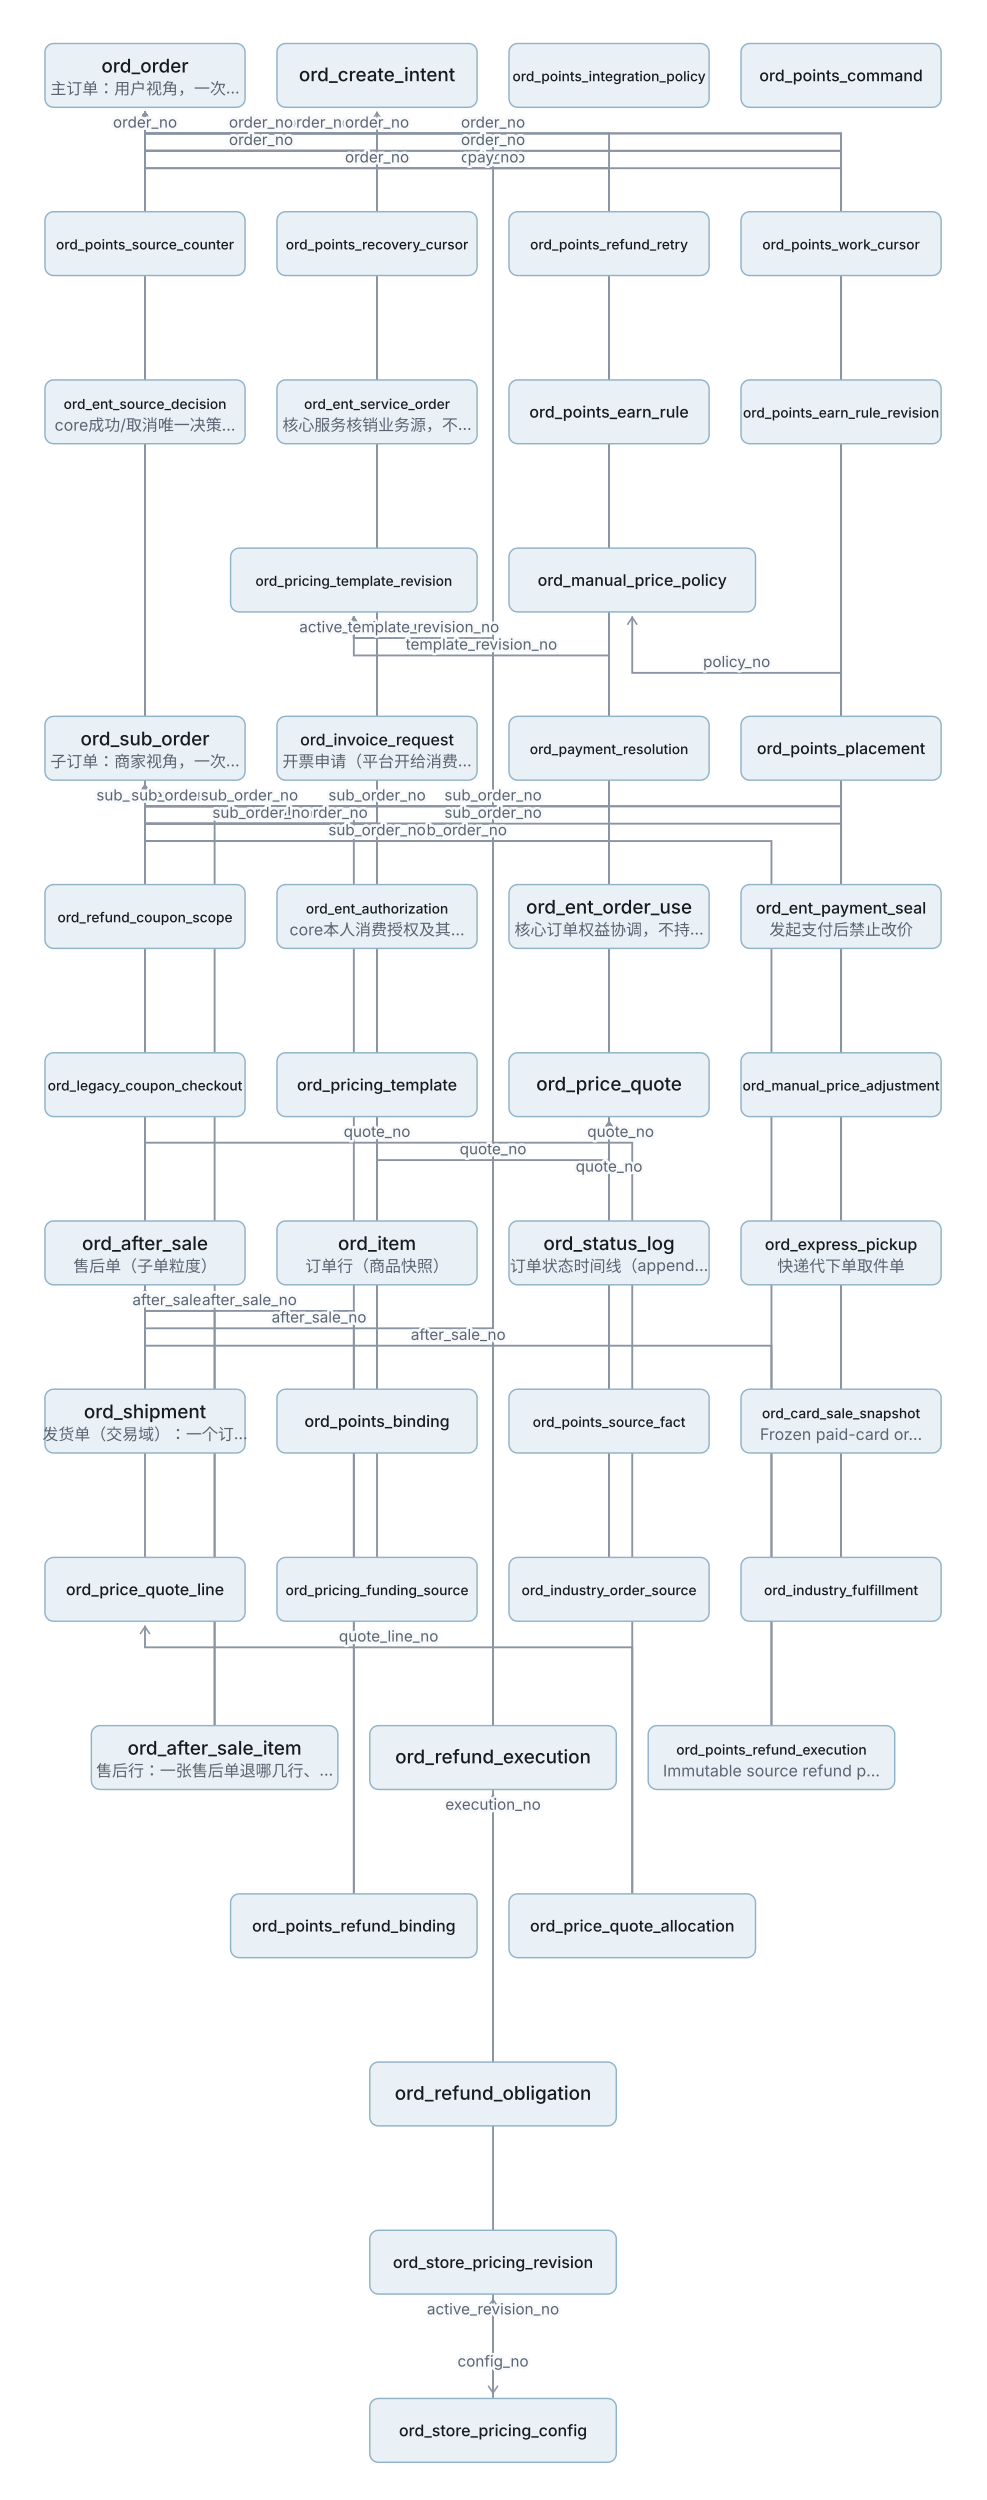
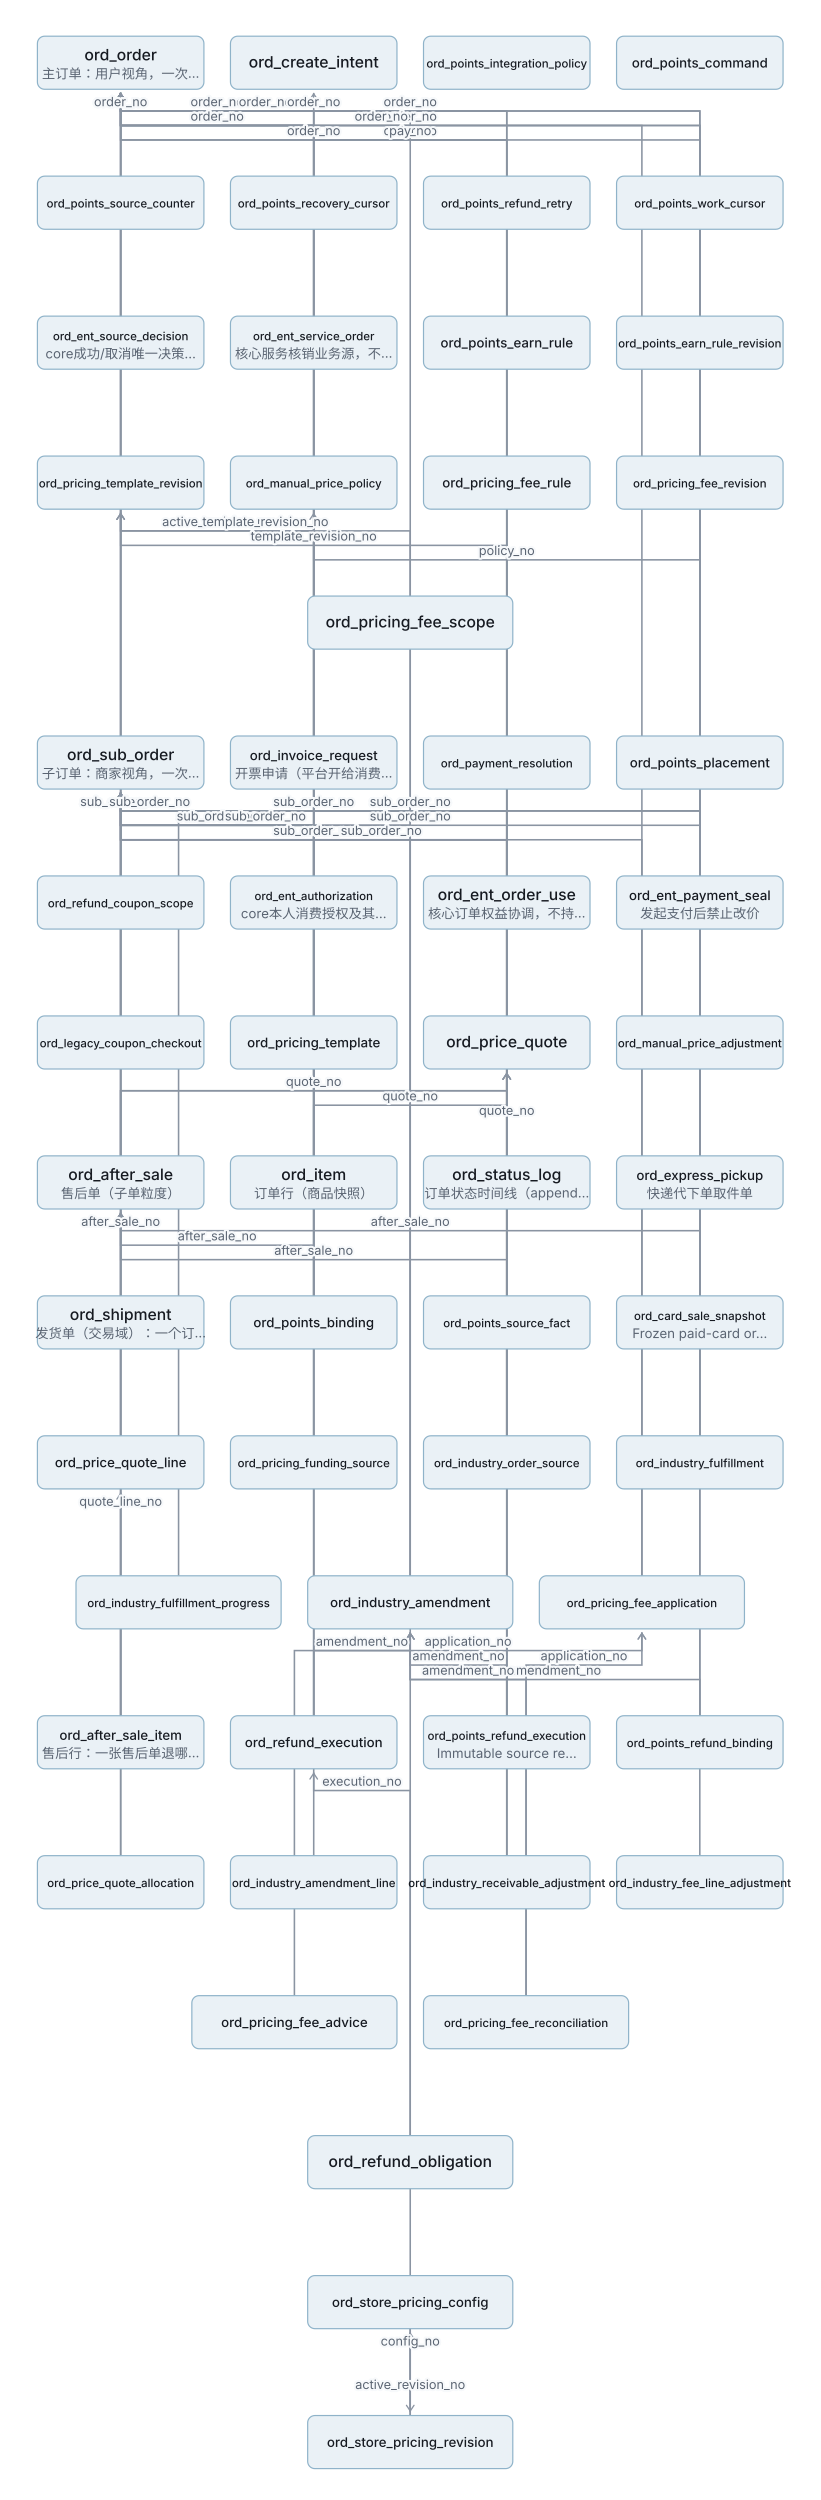
- <svg xmlns="http://www.w3.org/2000/svg" width="680" height="1724" viewBox="0 0 680 1724" role="img" font-family="system-ui,-apple-system,'PingFang SC',sans-serif">
+ <svg xmlns="http://www.w3.org/2000/svg" width="680" height="2072" viewBox="0 0 680 2072" role="img" font-family="system-ui,-apple-system,'PingFang SC',sans-serif">
  <defs>
    <marker id="a" viewBox="0 0 10 10" refX="9" refY="5" markerWidth="6" markerHeight="6" orient="auto-start-reverse">
      <path d="M2 1L8 5L2 9" fill="none" stroke="#8A94A2" stroke-width="1.4" stroke-linecap="round" />
    </marker>
    <style>.n{font-weight:500;fill:#161A21}.s{font-size:11px;fill:#5A6472}
.l{font-size:10.5px;fill:#5A6472;paint-order:stroke;stroke:#F7F9FB;stroke-width:3.5;stroke-linejoin:round}.b{font-size:11px;fill:#5A6472;letter-spacing:.1em}
.ar{stroke:#8A94A2;stroke-width:1.3;fill:none}</style>
  </defs>
-   <path class="ar" d="M100 842 L100 556 L100 556 L100 541" marker-end="url(#a)" />
+   <path class="ar" d="M100 958 L100 672 L100 672 L100 657" marker-end="url(#a)" />
+   <path class="ar" d="M100 958 L100 92 L100 92 L100 77" marker-end="url(#a)" />
+   <path class="ar" d="M260 958 L260 684 L100 684 L100 657" marker-end="url(#a)" />
+   <path class="ar" d="M260 958 L260 104 L100 104 L100 77" marker-end="url(#a)" />
+   <path class="ar" d="M420 958 L420 696 L100 696 L100 657" marker-end="url(#a)" />
+   <path class="ar" d="M100 610 L100 92 L100 92 L100 77" marker-end="url(#a)" />
+   <path class="ar" d="M260 610 L260 104 L100 104 L100 77" marker-end="url(#a)" />
+   <path class="ar" d="M580 958 L580 672 L100 672 L100 657" marker-end="url(#a)" />
+   <path class="ar" d="M580 958 L580 116 L100 116 L100 77" marker-end="url(#a)" />
+   <path class="ar" d="M100 1074 L100 672 L100 672 L100 657" marker-end="url(#a)" />
+   <path class="ar" d="M100 1422 L100 1020 L100 1020 L100 1005" marker-end="url(#a)" />
+   <path class="ar" d="M100 1422 L100 672 L100 672 L100 657" marker-end="url(#a)" />
+   <path class="ar" d="M420 610 L420 116 L260 116 L260 77" marker-end="url(#a)" />
+   <path class="ar" d="M260 1422 L260 1032 L100 1032 L100 1005" marker-end="url(#a)" />
+   <path class="ar" d="M260 1422 L260 684 L100 684 L100 657" marker-end="url(#a)" />
+   <path class="ar" d="M260 1422 L260 92 L100 92 L100 77" marker-end="url(#a)" />
+   <path class="ar" d="M420 1422 L420 1044 L100 1044 L100 1005" marker-end="url(#a)" />
+   <path class="ar" d="M420 1422 L420 696 L100 696 L100 657" marker-end="url(#a)" />
+   <path class="ar" d="M260 1074 L260 92 L100 92 L100 77" marker-end="url(#a)" />
+   <path class="ar" d="M260 1074 L260 684 L100 684 L100 657" marker-end="url(#a)" />
+   <path class="ar" d="M420 1074 L420 696 L100 696 L100 657" marker-end="url(#a)" />
+   <path class="ar" d="M580 610 L580 92 L100 92 L100 77" marker-end="url(#a)" />
+   <path class="ar" d="M580 1422 L580 1020 L100 1020 L100 1005" marker-end="url(#a)" />
+   <path class="ar" d="M580 1422 L580 672 L100 672 L100 657" marker-end="url(#a)" />
+   <path class="ar" d="M100 726 L100 92 L100 92 L100 77" marker-end="url(#a)" />
+   <path class="ar" d="M340 1770 L340 1484 L260 1484 L260 1469" marker-end="url(#a)" />
+   <path class="ar" d="M260 726 L260 104 L100 104 L100 77" marker-end="url(#a)" />
+   <path class="ar" d="M580 1074 L580 104 L100 104 L100 77" marker-end="url(#a)" />
+   <path class="ar" d="M580 1074 L580 672 L100 672 L100 657" marker-end="url(#a)" />
+   <path class="ar" d="M420 726 L420 116 L100 116 L100 77" marker-end="url(#a)" />
+   <path class="ar" d="M580 726 L580 92 L100 92 L100 77" marker-end="url(#a)" />
  <path class="ar" d="M100 842 L100 92 L100 92 L100 77" marker-end="url(#a)" />
-   <path class="ar" d="M260 842 L260 568 L100 568 L100 541" marker-end="url(#a)" />
-   <path class="ar" d="M260 842 L260 104 L100 104 L100 77" marker-end="url(#a)" />
-   <path class="ar" d="M420 842 L420 580 L100 580 L100 541" marker-end="url(#a)" />
-   <path class="ar" d="M100 494 L100 92 L100 92 L100 77" marker-end="url(#a)" />
-   <path class="ar" d="M260 494 L260 104 L100 104 L100 77" marker-end="url(#a)" />
-   <path class="ar" d="M580 842 L580 556 L100 556 L100 541" marker-end="url(#a)" />
-   <path class="ar" d="M580 842 L580 116 L100 116 L100 77" marker-end="url(#a)" />
-   <path class="ar" d="M100 958 L100 556 L100 556 L100 541" marker-end="url(#a)" />
-   <path class="ar" d="M148 1190 L148 904 L100 904 L100 889" marker-end="url(#a)" />
-   <path class="ar" d="M148 1190 L148 556 L100 556 L100 541" marker-end="url(#a)" />
-   <path class="ar" d="M420 494 L420 116 L260 116 L260 77" marker-end="url(#a)" />
-   <path class="ar" d="M340 1190 L340 916 L100 916 L100 889" marker-end="url(#a)" />
-   <path class="ar" d="M340 1190 L340 568 L100 568 L100 541" marker-end="url(#a)" />
-   <path class="ar" d="M340 1190 L340 92 L100 92 L100 77" marker-end="url(#a)" />
-   <path class="ar" d="M532 1190 L532 928 L100 928 L100 889" marker-end="url(#a)" />
-   <path class="ar" d="M532 1190 L532 580 L100 580 L100 541" marker-end="url(#a)" />
-   <path class="ar" d="M260 958 L260 92 L100 92 L100 77" marker-end="url(#a)" />
-   <path class="ar" d="M260 958 L260 568 L100 568 L100 541" marker-end="url(#a)" />
-   <path class="ar" d="M420 958 L420 580 L100 580 L100 541" marker-end="url(#a)" />
-   <path class="ar" d="M580 494 L580 92 L100 92 L100 77" marker-end="url(#a)" />
-   <path class="ar" d="M244 1306 L244 904 L100 904 L100 889" marker-end="url(#a)" />
-   <path class="ar" d="M244 1306 L244 556 L100 556 L100 541" marker-end="url(#a)" />
-   <path class="ar" d="M100 610 L100 92 L100 92 L100 77" marker-end="url(#a)" />
-   <path class="ar" d="M340 1422 L340 1252 L340 1252 L340 1237" marker-end="url(#a)" />
-   <path class="ar" d="M260 610 L260 104 L100 104 L100 77" marker-end="url(#a)" />
-   <path class="ar" d="M580 958 L580 104 L100 104 L100 77" marker-end="url(#a)" />
-   <path class="ar" d="M580 958 L580 556 L100 556 L100 541" marker-end="url(#a)" />
-   <path class="ar" d="M420 610 L420 116 L100 116 L100 77" marker-end="url(#a)" />
-   <path class="ar" d="M580 610 L580 92 L100 92 L100 77" marker-end="url(#a)" />
-   <path class="ar" d="M100 726 L100 92 L100 92 L100 77" marker-end="url(#a)" />
-   <path class="ar" d="M260 726 L260 440 L244 440 L244 425" marker-end="url(#a)" />
-   <path class="ar" d="M340 1654 L340 1600 L340 1600 L340 1585" marker-end="url(#a)" />
-   <path class="ar" d="M340 1582 L340 1636 L340 1636 L340 1651" marker-end="url(#a)" />
-   <path class="ar" d="M340 1538 L340 440 L244 440 L244 425" marker-end="url(#a)" />
-   <path class="ar" d="M420 726 L420 452 L244 452 L244 425" marker-end="url(#a)" />
-   <path class="ar" d="M100 1074 L100 788 L420 788 L420 773" marker-end="url(#a)" />
-   <path class="ar" d="M436 1306 L436 788 L420 788 L420 773" marker-end="url(#a)" />
-   <path class="ar" d="M436 1306 L436 1136 L100 1136 L100 1121" marker-end="url(#a)" />
-   <path class="ar" d="M260 1074 L260 800 L420 800 L420 773" marker-end="url(#a)" />
-   <path class="ar" d="M420 1074 L420 92 L100 92 L100 77" marker-end="url(#a)" />
-   <path class="ar" d="M420 1074 L420 556 L100 556 L100 541" marker-end="url(#a)" />
-   <path class="ar" d="M420 1074 L420 812 L420 812 L420 773" marker-end="url(#a)" />
-   <path class="ar" d="M580 1074 L580 104 L100 104 L100 77" marker-end="url(#a)" />
-   <path class="ar" d="M580 1074 L580 568 L100 568 L100 541" marker-end="url(#a)" />
-   <path class="ar" d="M580 726 L580 464 L436 464 L436 425" marker-end="url(#a)" />
+   <path class="ar" d="M260 842 L260 440 L100 440 L100 425" marker-end="url(#a)" />
+   <path class="ar" d="M340 1930 L340 1984 L340 1984 L340 1999" marker-end="url(#a)" />
+   <path class="ar" d="M340 2002 L340 1948 L340 1948 L340 1933" marker-end="url(#a)" />
+   <path class="ar" d="M340 2002 L340 440 L100 440 L100 425" marker-end="url(#a)" />
+   <path class="ar" d="M420 842 L420 452 L100 452 L100 425" marker-end="url(#a)" />
+   <path class="ar" d="M100 1190 L100 904 L420 904 L420 889" marker-end="url(#a)" />
+   <path class="ar" d="M100 1538 L100 904 L420 904 L420 889" marker-end="url(#a)" />
+   <path class="ar" d="M100 1538 L100 1252 L100 1252 L100 1237" marker-end="url(#a)" />
+   <path class="ar" d="M260 1190 L260 916 L420 916 L420 889" marker-end="url(#a)" />
+   <path class="ar" d="M420 1190 L420 92 L100 92 L100 77" marker-end="url(#a)" />
+   <path class="ar" d="M420 1190 L420 672 L100 672 L100 657" marker-end="url(#a)" />
+   <path class="ar" d="M420 1190 L420 928 L420 928 L420 889" marker-end="url(#a)" />
+   <path class="ar" d="M580 1190 L580 104 L100 104 L100 77" marker-end="url(#a)" />
+   <path class="ar" d="M580 1190 L580 684 L100 684 L100 657" marker-end="url(#a)" />
+   <path class="ar" d="M580 842 L580 464 L260 464 L260 425" marker-end="url(#a)" />
+   <path class="ar" d="M148 1306 L148 672 L100 672 L100 657" marker-end="url(#a)" />
+   <path class="ar" d="M340 1306 L340 92 L100 92 L100 77" marker-end="url(#a)" />
+   <path class="ar" d="M340 1306 L340 684 L100 684 L100 657" marker-end="url(#a)" />
+   <path class="ar" d="M260 1538 L260 1368 L340 1368 L340 1353" marker-end="url(#a)" />
+   <path class="ar" d="M420 1538 L420 92 L100 92 L100 77" marker-end="url(#a)" />
+   <path class="ar" d="M420 1538 L420 672 L100 672 L100 657" marker-end="url(#a)" />
+   <path class="ar" d="M420 1538 L420 1380 L340 1380 L340 1353" marker-end="url(#a)" />
+   <path class="ar" d="M580 1538 L580 1392 L340 1392 L340 1353" marker-end="url(#a)" />
+   <path class="ar" d="M532 1306 L532 104 L100 104 L100 77" marker-end="url(#a)" />
+   <path class="ar" d="M532 1306 L532 696 L100 696 L100 657" marker-end="url(#a)" />
+   <path class="ar" d="M244 1654 L244 1368 L532 1368 L532 1353" marker-end="url(#a)" />
+   <path class="ar" d="M436 1654 L436 1380 L532 1380 L532 1353" marker-end="url(#a)" />
+   <path class="ar" d="M436 1654 L436 1392 L340 1392 L340 1353" marker-end="url(#a)" />
  <rect x="31" y="30" width="138" height="44" rx="6" fill="#EAF1F6" stroke="#8FB3C9" />
  <text class="n" x="100" y="50" text-anchor="middle" font-size="13">ord_order</text>
  <text class="s" x="100" y="65" text-anchor="middle">主订单：用户视角，一次…</text>
  <rect x="191" y="30" width="138" height="44" rx="6" fill="#EAF1F6" stroke="#8FB3C9" />
  <text class="n" x="260" y="56" text-anchor="middle" font-size="13">ord_create_intent</text>
  <rect x="351" y="30" width="138" height="44" rx="6" fill="#EAF1F6" stroke="#8FB3C9" />
  <text class="n" x="420" y="56" text-anchor="middle" font-size="9.5">ord_points_integration_policy</text>
  <rect x="511" y="30" width="138" height="44" rx="6" fill="#EAF1F6" stroke="#8FB3C9" />
  <text class="n" x="580" y="56" text-anchor="middle" font-size="11">ord_points_command</text>
  <rect x="31" y="146" width="138" height="44" rx="6" fill="#EAF1F6" stroke="#8FB3C9" />
  <text class="n" x="100" y="172" text-anchor="middle" font-size="9.5">ord_points_source_counter</text>
  <rect x="191" y="146" width="138" height="44" rx="6" fill="#EAF1F6" stroke="#8FB3C9" />
  <text class="n" x="260" y="172" text-anchor="middle" font-size="9.5">ord_points_recovery_cursor</text>
  <rect x="351" y="146" width="138" height="44" rx="6" fill="#EAF1F6" stroke="#8FB3C9" />
  <text class="n" x="420" y="172" text-anchor="middle" font-size="9.5">ord_points_refund_retry</text>
  <rect x="511" y="146" width="138" height="44" rx="6" fill="#EAF1F6" stroke="#8FB3C9" />
  <text class="n" x="580" y="172" text-anchor="middle" font-size="9.5">ord_points_work_cursor</text>
  <rect x="31" y="262" width="138" height="44" rx="6" fill="#EAF1F6" stroke="#8FB3C9" />
  <text class="n" x="100" y="282" text-anchor="middle" font-size="9.5">ord_ent_source_decision</text>
  <text class="s" x="100" y="297" text-anchor="middle">core成功/取消唯一决策…</text>
  <rect x="191" y="262" width="138" height="44" rx="6" fill="#EAF1F6" stroke="#8FB3C9" />
  <text class="n" x="260" y="282" text-anchor="middle" font-size="9.5">ord_ent_service_order</text>
  <text class="s" x="260" y="297" text-anchor="middle">核心服务核销业务源，不…</text>
  <rect x="351" y="262" width="138" height="44" rx="6" fill="#EAF1F6" stroke="#8FB3C9" />
  <text class="n" x="420" y="288" text-anchor="middle" font-size="11">ord_points_earn_rule</text>
  <rect x="511" y="262" width="138" height="44" rx="6" fill="#EAF1F6" stroke="#8FB3C9" />
  <text class="n" x="580" y="288" text-anchor="middle" font-size="9.5">ord_points_earn_rule_revision</text>
-   <rect x="159" y="378" width="170" height="44" rx="6" fill="#EAF1F6" stroke="#8FB3C9" />
-   <text class="n" x="244" y="404" text-anchor="middle" font-size="9.5">ord_pricing_template_revision</text>
-   <rect x="351" y="378" width="170" height="44" rx="6" fill="#EAF1F6" stroke="#8FB3C9" />
-   <text class="n" x="436" y="404" text-anchor="middle" font-size="11">ord_manual_price_policy</text>
-   <rect x="31" y="494" width="138" height="44" rx="6" fill="#EAF1F6" stroke="#8FB3C9" />
-   <text class="n" x="100" y="514" text-anchor="middle" font-size="13">ord_sub_order</text>
-   <text class="s" x="100" y="529" text-anchor="middle">子订单：商家视角，一次…</text>
-   <rect x="191" y="494" width="138" height="44" rx="6" fill="#EAF1F6" stroke="#8FB3C9" />
-   <text class="n" x="260" y="514" text-anchor="middle" font-size="11">ord_invoice_request</text>
-   <text class="s" x="260" y="529" text-anchor="middle">开票申请（平台开给消费…</text>
-   <rect x="351" y="494" width="138" height="44" rx="6" fill="#EAF1F6" stroke="#8FB3C9" />
-   <text class="n" x="420" y="520" text-anchor="middle" font-size="9.5">ord_payment_resolution</text>
-   <rect x="511" y="494" width="138" height="44" rx="6" fill="#EAF1F6" stroke="#8FB3C9" />
-   <text class="n" x="580" y="520" text-anchor="middle" font-size="11">ord_points_placement</text>
+   <rect x="31" y="378" width="138" height="44" rx="6" fill="#EAF1F6" stroke="#8FB3C9" />
+   <text class="n" x="100" y="404" text-anchor="middle" font-size="9.5">ord_pricing_template_revision</text>
+   <rect x="191" y="378" width="138" height="44" rx="6" fill="#EAF1F6" stroke="#8FB3C9" />
+   <text class="n" x="260" y="404" text-anchor="middle" font-size="9.5">ord_manual_price_policy</text>
+   <rect x="351" y="378" width="138" height="44" rx="6" fill="#EAF1F6" stroke="#8FB3C9" />
+   <text class="n" x="420" y="404" text-anchor="middle" font-size="11">ord_pricing_fee_rule</text>
+   <rect x="511" y="378" width="138" height="44" rx="6" fill="#EAF1F6" stroke="#8FB3C9" />
+   <text class="n" x="580" y="404" text-anchor="middle" font-size="9.5">ord_pricing_fee_revision</text>
+   <rect x="255" y="494" width="170" height="44" rx="6" fill="#EAF1F6" stroke="#8FB3C9" />
+   <text class="n" x="340" y="520" text-anchor="middle" font-size="13">ord_pricing_fee_scope</text>
  <rect x="31" y="610" width="138" height="44" rx="6" fill="#EAF1F6" stroke="#8FB3C9" />
-   <text class="n" x="100" y="636" text-anchor="middle" font-size="9.5">ord_refund_coupon_scope</text>
+   <text class="n" x="100" y="630" text-anchor="middle" font-size="13">ord_sub_order</text>
+   <text class="s" x="100" y="645" text-anchor="middle">子订单：商家视角，一次…</text>
  <rect x="191" y="610" width="138" height="44" rx="6" fill="#EAF1F6" stroke="#8FB3C9" />
-   <text class="n" x="260" y="630" text-anchor="middle" font-size="9.5">ord_ent_authorization</text>
-   <text class="s" x="260" y="645" text-anchor="middle">core本人消费授权及其…</text>
+   <text class="n" x="260" y="630" text-anchor="middle" font-size="11">ord_invoice_request</text>
+   <text class="s" x="260" y="645" text-anchor="middle">开票申请（平台开给消费…</text>
  <rect x="351" y="610" width="138" height="44" rx="6" fill="#EAF1F6" stroke="#8FB3C9" />
-   <text class="n" x="420" y="630" text-anchor="middle" font-size="13">ord_ent_order_use</text>
-   <text class="s" x="420" y="645" text-anchor="middle">核心订单权益协调，不持…</text>
+   <text class="n" x="420" y="636" text-anchor="middle" font-size="9.5">ord_payment_resolution</text>
  <rect x="511" y="610" width="138" height="44" rx="6" fill="#EAF1F6" stroke="#8FB3C9" />
-   <text class="n" x="580" y="630" text-anchor="middle" font-size="11">ord_ent_payment_seal</text>
-   <text class="s" x="580" y="645" text-anchor="middle">发起支付后禁止改价</text>
+   <text class="n" x="580" y="636" text-anchor="middle" font-size="11">ord_points_placement</text>
  <rect x="31" y="726" width="138" height="44" rx="6" fill="#EAF1F6" stroke="#8FB3C9" />
-   <text class="n" x="100" y="752" text-anchor="middle" font-size="9.5">ord_legacy_coupon_checkout</text>
+   <text class="n" x="100" y="752" text-anchor="middle" font-size="9.5">ord_refund_coupon_scope</text>
  <rect x="191" y="726" width="138" height="44" rx="6" fill="#EAF1F6" stroke="#8FB3C9" />
-   <text class="n" x="260" y="752" text-anchor="middle" font-size="11">ord_pricing_template</text>
+   <text class="n" x="260" y="746" text-anchor="middle" font-size="9.5">ord_ent_authorization</text>
+   <text class="s" x="260" y="761" text-anchor="middle">core本人消费授权及其…</text>
  <rect x="351" y="726" width="138" height="44" rx="6" fill="#EAF1F6" stroke="#8FB3C9" />
-   <text class="n" x="420" y="752" text-anchor="middle" font-size="13">ord_price_quote</text>
+   <text class="n" x="420" y="746" text-anchor="middle" font-size="13">ord_ent_order_use</text>
+   <text class="s" x="420" y="761" text-anchor="middle">核心订单权益协调，不持…</text>
  <rect x="511" y="726" width="138" height="44" rx="6" fill="#EAF1F6" stroke="#8FB3C9" />
-   <text class="n" x="580" y="752" text-anchor="middle" font-size="9.5">ord_manual_price_adjustment</text>
+   <text class="n" x="580" y="746" text-anchor="middle" font-size="11">ord_ent_payment_seal</text>
+   <text class="s" x="580" y="761" text-anchor="middle">发起支付后禁止改价</text>
  <rect x="31" y="842" width="138" height="44" rx="6" fill="#EAF1F6" stroke="#8FB3C9" />
-   <text class="n" x="100" y="862" text-anchor="middle" font-size="13">ord_after_sale</text>
-   <text class="s" x="100" y="877" text-anchor="middle">售后单（子单粒度）</text>
+   <text class="n" x="100" y="868" text-anchor="middle" font-size="9.5">ord_legacy_coupon_checkout</text>
  <rect x="191" y="842" width="138" height="44" rx="6" fill="#EAF1F6" stroke="#8FB3C9" />
-   <text class="n" x="260" y="862" text-anchor="middle" font-size="13">ord_item</text>
-   <text class="s" x="260" y="877" text-anchor="middle">订单行（商品快照）</text>
+   <text class="n" x="260" y="868" text-anchor="middle" font-size="11">ord_pricing_template</text>
  <rect x="351" y="842" width="138" height="44" rx="6" fill="#EAF1F6" stroke="#8FB3C9" />
-   <text class="n" x="420" y="862" text-anchor="middle" font-size="13">ord_status_log</text>
-   <text class="s" x="420" y="877" text-anchor="middle">订单状态时间线（append…</text>
+   <text class="n" x="420" y="868" text-anchor="middle" font-size="13">ord_price_quote</text>
  <rect x="511" y="842" width="138" height="44" rx="6" fill="#EAF1F6" stroke="#8FB3C9" />
-   <text class="n" x="580" y="862" text-anchor="middle" font-size="11">ord_express_pickup</text>
-   <text class="s" x="580" y="877" text-anchor="middle">快递代下单取件单</text>
+   <text class="n" x="580" y="868" text-anchor="middle" font-size="9.5">ord_manual_price_adjustment</text>
  <rect x="31" y="958" width="138" height="44" rx="6" fill="#EAF1F6" stroke="#8FB3C9" />
-   <text class="n" x="100" y="978" text-anchor="middle" font-size="13">ord_shipment</text>
-   <text class="s" x="100" y="993" text-anchor="middle">发货单（交易域）：一个订…</text>
+   <text class="n" x="100" y="978" text-anchor="middle" font-size="13">ord_after_sale</text>
+   <text class="s" x="100" y="993" text-anchor="middle">售后单（子单粒度）</text>
  <rect x="191" y="958" width="138" height="44" rx="6" fill="#EAF1F6" stroke="#8FB3C9" />
-   <text class="n" x="260" y="984" text-anchor="middle" font-size="11">ord_points_binding</text>
+   <text class="n" x="260" y="978" text-anchor="middle" font-size="13">ord_item</text>
+   <text class="s" x="260" y="993" text-anchor="middle">订单行（商品快照）</text>
  <rect x="351" y="958" width="138" height="44" rx="6" fill="#EAF1F6" stroke="#8FB3C9" />
-   <text class="n" x="420" y="984" text-anchor="middle" font-size="9.5">ord_points_source_fact</text>
+   <text class="n" x="420" y="978" text-anchor="middle" font-size="13">ord_status_log</text>
+   <text class="s" x="420" y="993" text-anchor="middle">订单状态时间线（append…</text>
  <rect x="511" y="958" width="138" height="44" rx="6" fill="#EAF1F6" stroke="#8FB3C9" />
-   <text class="n" x="580" y="978" text-anchor="middle" font-size="9.5">ord_card_sale_snapshot</text>
-   <text class="s" x="580" y="993" text-anchor="middle">Frozen paid-card or…</text>
+   <text class="n" x="580" y="978" text-anchor="middle" font-size="11">ord_express_pickup</text>
+   <text class="s" x="580" y="993" text-anchor="middle">快递代下单取件单</text>
  <rect x="31" y="1074" width="138" height="44" rx="6" fill="#EAF1F6" stroke="#8FB3C9" />
-   <text class="n" x="100" y="1100" text-anchor="middle" font-size="11">ord_price_quote_line</text>
+   <text class="n" x="100" y="1094" text-anchor="middle" font-size="13">ord_shipment</text>
+   <text class="s" x="100" y="1109" text-anchor="middle">发货单（交易域）：一个订…</text>
  <rect x="191" y="1074" width="138" height="44" rx="6" fill="#EAF1F6" stroke="#8FB3C9" />
-   <text class="n" x="260" y="1100" text-anchor="middle" font-size="9.5">ord_pricing_funding_source</text>
+   <text class="n" x="260" y="1100" text-anchor="middle" font-size="11">ord_points_binding</text>
  <rect x="351" y="1074" width="138" height="44" rx="6" fill="#EAF1F6" stroke="#8FB3C9" />
-   <text class="n" x="420" y="1100" text-anchor="middle" font-size="9.5">ord_industry_order_source</text>
+   <text class="n" x="420" y="1100" text-anchor="middle" font-size="9.5">ord_points_source_fact</text>
  <rect x="511" y="1074" width="138" height="44" rx="6" fill="#EAF1F6" stroke="#8FB3C9" />
-   <text class="n" x="580" y="1100" text-anchor="middle" font-size="9.5">ord_industry_fulfillment</text>
-   <rect x="63" y="1190" width="170" height="44" rx="6" fill="#EAF1F6" stroke="#8FB3C9" />
-   <text class="n" x="148" y="1210" text-anchor="middle" font-size="13">ord_after_sale_item</text>
-   <text class="s" x="148" y="1225" text-anchor="middle">售后行：一张售后单退哪几行、…</text>
-   <rect x="255" y="1190" width="170" height="44" rx="6" fill="#EAF1F6" stroke="#8FB3C9" />
-   <text class="n" x="340" y="1216" text-anchor="middle" font-size="13">ord_refund_execution</text>
-   <rect x="447" y="1190" width="170" height="44" rx="6" fill="#EAF1F6" stroke="#8FB3C9" />
-   <text class="n" x="532" y="1210" text-anchor="middle" font-size="9.5">ord_points_refund_execution</text>
-   <text class="s" x="532" y="1225" text-anchor="middle">Immutable source refund p…</text>
-   <rect x="159" y="1306" width="170" height="44" rx="6" fill="#EAF1F6" stroke="#8FB3C9" />
-   <text class="n" x="244" y="1332" text-anchor="middle" font-size="11">ord_points_refund_binding</text>
-   <rect x="351" y="1306" width="170" height="44" rx="6" fill="#EAF1F6" stroke="#8FB3C9" />
-   <text class="n" x="436" y="1332" text-anchor="middle" font-size="11">ord_price_quote_allocation</text>
-   <rect x="255" y="1422" width="170" height="44" rx="6" fill="#EAF1F6" stroke="#8FB3C9" />
-   <text class="n" x="340" y="1448" text-anchor="middle" font-size="13">ord_refund_obligation</text>
-   <rect x="255" y="1538" width="170" height="44" rx="6" fill="#EAF1F6" stroke="#8FB3C9" />
-   <text class="n" x="340" y="1564" text-anchor="middle" font-size="11">ord_store_pricing_revision</text>
-   <rect x="255" y="1654" width="170" height="44" rx="6" fill="#EAF1F6" stroke="#8FB3C9" />
-   <text class="n" x="340" y="1680" text-anchor="middle" font-size="11">ord_store_pricing_config</text>
-   <text class="l" x="100" y="552" text-anchor="middle">sub_order_no</text>
-   <text class="l" x="100" y="88" text-anchor="middle">order_no</text>
-   <text class="l" x="180" y="564" text-anchor="middle">sub_order_no</text>
+   <text class="n" x="580" y="1094" text-anchor="middle" font-size="9.5">ord_card_sale_snapshot</text>
+   <text class="s" x="580" y="1109" text-anchor="middle">Frozen paid-card or…</text>
+   <rect x="31" y="1190" width="138" height="44" rx="6" fill="#EAF1F6" stroke="#8FB3C9" />
+   <text class="n" x="100" y="1216" text-anchor="middle" font-size="11">ord_price_quote_line</text>
+   <rect x="191" y="1190" width="138" height="44" rx="6" fill="#EAF1F6" stroke="#8FB3C9" />
+   <text class="n" x="260" y="1216" text-anchor="middle" font-size="9.5">ord_pricing_funding_source</text>
+   <rect x="351" y="1190" width="138" height="44" rx="6" fill="#EAF1F6" stroke="#8FB3C9" />
+   <text class="n" x="420" y="1216" text-anchor="middle" font-size="9.5">ord_industry_order_source</text>
+   <rect x="511" y="1190" width="138" height="44" rx="6" fill="#EAF1F6" stroke="#8FB3C9" />
+   <text class="n" x="580" y="1216" text-anchor="middle" font-size="9.5">ord_industry_fulfillment</text>
+   <rect x="63" y="1306" width="170" height="44" rx="6" fill="#EAF1F6" stroke="#8FB3C9" />
+   <text class="n" x="148" y="1332" text-anchor="middle" font-size="9.5">ord_industry_fulfillment_progress</text>
+   <rect x="255" y="1306" width="170" height="44" rx="6" fill="#EAF1F6" stroke="#8FB3C9" />
+   <text class="n" x="340" y="1332" text-anchor="middle" font-size="11">ord_industry_amendment</text>
+   <rect x="447" y="1306" width="170" height="44" rx="6" fill="#EAF1F6" stroke="#8FB3C9" />
+   <text class="n" x="532" y="1332" text-anchor="middle" font-size="9.5">ord_pricing_fee_application</text>
+   <rect x="31" y="1422" width="138" height="44" rx="6" fill="#EAF1F6" stroke="#8FB3C9" />
+   <text class="n" x="100" y="1442" text-anchor="middle" font-size="11">ord_after_sale_item</text>
+   <text class="s" x="100" y="1457" text-anchor="middle">售后行：一张售后单退哪…</text>
+   <rect x="191" y="1422" width="138" height="44" rx="6" fill="#EAF1F6" stroke="#8FB3C9" />
+   <text class="n" x="260" y="1448" text-anchor="middle" font-size="11">ord_refund_execution</text>
+   <rect x="351" y="1422" width="138" height="44" rx="6" fill="#EAF1F6" stroke="#8FB3C9" />
+   <text class="n" x="420" y="1442" text-anchor="middle" font-size="9.5">ord_points_refund_execution</text>
+   <text class="s" x="420" y="1457" text-anchor="middle">Immutable source re…</text>
+   <rect x="511" y="1422" width="138" height="44" rx="6" fill="#EAF1F6" stroke="#8FB3C9" />
+   <text class="n" x="580" y="1448" text-anchor="middle" font-size="9.5">ord_points_refund_binding</text>
+   <rect x="31" y="1538" width="138" height="44" rx="6" fill="#EAF1F6" stroke="#8FB3C9" />
+   <text class="n" x="100" y="1564" text-anchor="middle" font-size="9.5">ord_price_quote_allocation</text>
+   <rect x="191" y="1538" width="138" height="44" rx="6" fill="#EAF1F6" stroke="#8FB3C9" />
+   <text class="n" x="260" y="1564" text-anchor="middle" font-size="9.5">ord_industry_amendment_line</text>
+   <rect x="351" y="1538" width="138" height="44" rx="6" fill="#EAF1F6" stroke="#8FB3C9" />
+   <text class="n" x="420" y="1564" text-anchor="middle" font-size="9.5">ord_industry_receivable_adjustment</text>
+   <rect x="511" y="1538" width="138" height="44" rx="6" fill="#EAF1F6" stroke="#8FB3C9" />
+   <text class="n" x="580" y="1564" text-anchor="middle" font-size="9.5">ord_industry_fee_line_adjustment</text>
+   <rect x="159" y="1654" width="170" height="44" rx="6" fill="#EAF1F6" stroke="#8FB3C9" />
+   <text class="n" x="244" y="1680" text-anchor="middle" font-size="11">ord_pricing_fee_advice</text>
+   <rect x="351" y="1654" width="170" height="44" rx="6" fill="#EAF1F6" stroke="#8FB3C9" />
+   <text class="n" x="436" y="1680" text-anchor="middle" font-size="9.5">ord_pricing_fee_reconciliation</text>
+   <rect x="255" y="1770" width="170" height="44" rx="6" fill="#EAF1F6" stroke="#8FB3C9" />
+   <text class="n" x="340" y="1796" text-anchor="middle" font-size="13">ord_refund_obligation</text>
+   <rect x="255" y="1886" width="170" height="44" rx="6" fill="#EAF1F6" stroke="#8FB3C9" />
+   <text class="n" x="340" y="1912" text-anchor="middle" font-size="11">ord_store_pricing_config</text>
+   <rect x="255" y="2002" width="170" height="44" rx="6" fill="#EAF1F6" stroke="#8FB3C9" />
+   <text class="n" x="340" y="2028" text-anchor="middle" font-size="11">ord_store_pricing_revision</text>
+   <text class="l" x="100" y="668" text-anchor="middle">sub_order_no</text>
+   <text class="l" x="100" y="88" text-anchor="middle">order_no</text>
+   <text class="l" x="180" y="680" text-anchor="middle">sub_order_no</text>
  <text class="l" x="180" y="100" text-anchor="middle">order_no</text>
-   <text class="l" x="260" y="576" text-anchor="middle">sub_order_no</text>
+   <text class="l" x="260" y="692" text-anchor="middle">sub_order_no</text>
  <text class="l" x="100" y="88" text-anchor="middle">order_no</text>
  <text class="l" x="180" y="100" text-anchor="middle">order_no</text>
-   <text class="l" x="340" y="552" text-anchor="middle">sub_order_no</text>
+   <text class="l" x="340" y="668" text-anchor="middle">sub_order_no</text>
  <text class="l" x="340" y="112" text-anchor="middle">order_no</text>
-   <text class="l" x="100" y="552" text-anchor="middle">sub_order_no</text>
-   <text class="l" x="124" y="900" text-anchor="middle">after_sale_no</text>
-   <text class="l" x="124" y="552" text-anchor="middle">sub_order_no</text>
+   <text class="l" x="100" y="668" text-anchor="middle">sub_order_no</text>
+   <text class="l" x="100" y="1016" text-anchor="middle">after_sale_no</text>
+   <text class="l" x="100" y="668" text-anchor="middle">sub_order_no</text>
  <text class="l" x="340" y="112" text-anchor="middle">pay_no</text>
-   <text class="l" x="220" y="912" text-anchor="middle">after_sale_no</text>
-   <text class="l" x="220" y="564" text-anchor="middle">sub_order_no</text>
-   <text class="l" x="220" y="88" text-anchor="middle">order_no</text>
-   <text class="l" x="316" y="924" text-anchor="middle">after_sale_no</text>
-   <text class="l" x="316" y="576" text-anchor="middle">sub_order_no</text>
+   <text class="l" x="180" y="1028" text-anchor="middle">after_sale_no</text>
+   <text class="l" x="180" y="680" text-anchor="middle">sub_order_no</text>
  <text class="l" x="180" y="88" text-anchor="middle">order_no</text>
-   <text class="l" x="180" y="564" text-anchor="middle">sub_order_no</text>
-   <text class="l" x="260" y="576" text-anchor="middle">sub_order_no</text>
+   <text class="l" x="260" y="1040" text-anchor="middle">after_sale_no</text>
+   <text class="l" x="260" y="692" text-anchor="middle">sub_order_no</text>
+   <text class="l" x="180" y="88" text-anchor="middle">order_no</text>
+   <text class="l" x="180" y="680" text-anchor="middle">sub_order_no</text>
+   <text class="l" x="260" y="692" text-anchor="middle">sub_order_no</text>
  <text class="l" x="340" y="88" text-anchor="middle">order_no</text>
-   <text class="l" x="172" y="900" text-anchor="middle">after_sale_no</text>
-   <text class="l" x="172" y="552" text-anchor="middle">sub_order_no</text>
-   <text class="l" x="100" y="88" text-anchor="middle">order_no</text>
-   <text class="l" x="340" y="1248" text-anchor="middle">execution_no</text>
+   <text class="l" x="340" y="1016" text-anchor="middle">after_sale_no</text>
+   <text class="l" x="340" y="668" text-anchor="middle">sub_order_no</text>
+   <text class="l" x="100" y="88" text-anchor="middle">order_no</text>
+   <text class="l" x="300" y="1480" text-anchor="middle">execution_no</text>
  <text class="l" x="180" y="100" text-anchor="middle">order_no</text>
  <text class="l" x="340" y="100" text-anchor="middle">order_no</text>
-   <text class="l" x="340" y="552" text-anchor="middle">sub_order_no</text>
+   <text class="l" x="340" y="668" text-anchor="middle">sub_order_no</text>
  <text class="l" x="260" y="112" text-anchor="middle">order_no</text>
  <text class="l" x="340" y="88" text-anchor="middle">order_no</text>
  <text class="l" x="100" y="88" text-anchor="middle">order_no</text>
-   <text class="l" x="252" y="436" text-anchor="middle">active_revision_no</text>
-   <text class="l" x="340" y="1596" text-anchor="middle">active_revision_no</text>
-   <text class="l" x="340" y="1632" text-anchor="middle">config_no</text>
-   <text class="l" x="292" y="436" text-anchor="middle">template_revision_no</text>
-   <text class="l" x="332" y="448" text-anchor="middle">template_revision_no</text>
-   <text class="l" x="260" y="784" text-anchor="middle">quote_no</text>
-   <text class="l" x="428" y="784" text-anchor="middle">quote_no</text>
-   <text class="l" x="268" y="1132" text-anchor="middle">quote_line_no</text>
-   <text class="l" x="340" y="796" text-anchor="middle">quote_no</text>
+   <text class="l" x="180" y="436" text-anchor="middle">active_revision_no</text>
+   <text class="l" x="340" y="1980" text-anchor="middle">active_revision_no</text>
+   <text class="l" x="340" y="1944" text-anchor="middle">config_no</text>
+   <text class="l" x="220" y="436" text-anchor="middle">template_revision_no</text>
+   <text class="l" x="260" y="448" text-anchor="middle">template_revision_no</text>
+   <text class="l" x="260" y="900" text-anchor="middle">quote_no</text>
+   <text class="l" x="260" y="900" text-anchor="middle">quote_no</text>
+   <text class="l" x="100" y="1248" text-anchor="middle">quote_line_no</text>
+   <text class="l" x="340" y="912" text-anchor="middle">quote_no</text>
  <text class="l" x="260" y="88" text-anchor="middle">order_no</text>
-   <text class="l" x="260" y="552" text-anchor="middle">sub_order_no</text>
-   <text class="l" x="420" y="808" text-anchor="middle">quote_no</text>
+   <text class="l" x="260" y="668" text-anchor="middle">sub_order_no</text>
+   <text class="l" x="420" y="924" text-anchor="middle">quote_no</text>
  <text class="l" x="340" y="100" text-anchor="middle">order_no</text>
-   <text class="l" x="340" y="564" text-anchor="middle">sub_order_no</text>
-   <text class="l" x="508" y="460" text-anchor="middle">policy_no</text>
+   <text class="l" x="340" y="680" text-anchor="middle">sub_order_no</text>
+   <text class="l" x="420" y="460" text-anchor="middle">policy_no</text>
+   <text class="l" x="124" y="668" text-anchor="middle">sub_order_no</text>
+   <text class="l" x="220" y="88" text-anchor="middle">order_no</text>
+   <text class="l" x="220" y="680" text-anchor="middle">sub_order_no</text>
+   <text class="l" x="300" y="1364" text-anchor="middle">amendment_no</text>
+   <text class="l" x="260" y="88" text-anchor="middle">order_no</text>
+   <text class="l" x="260" y="668" text-anchor="middle">sub_order_no</text>
+   <text class="l" x="380" y="1376" text-anchor="middle">amendment_no</text>
+   <text class="l" x="460" y="1388" text-anchor="middle">amendment_no</text>
+   <text class="l" x="316" y="100" text-anchor="middle">order_no</text>
+   <text class="l" x="316" y="692" text-anchor="middle">sub_order_no</text>
+   <text class="l" x="388" y="1364" text-anchor="middle">application_no</text>
+   <text class="l" x="484" y="1376" text-anchor="middle">application_no</text>
+   <text class="l" x="388" y="1388" text-anchor="middle">amendment_no</text>
</svg>
